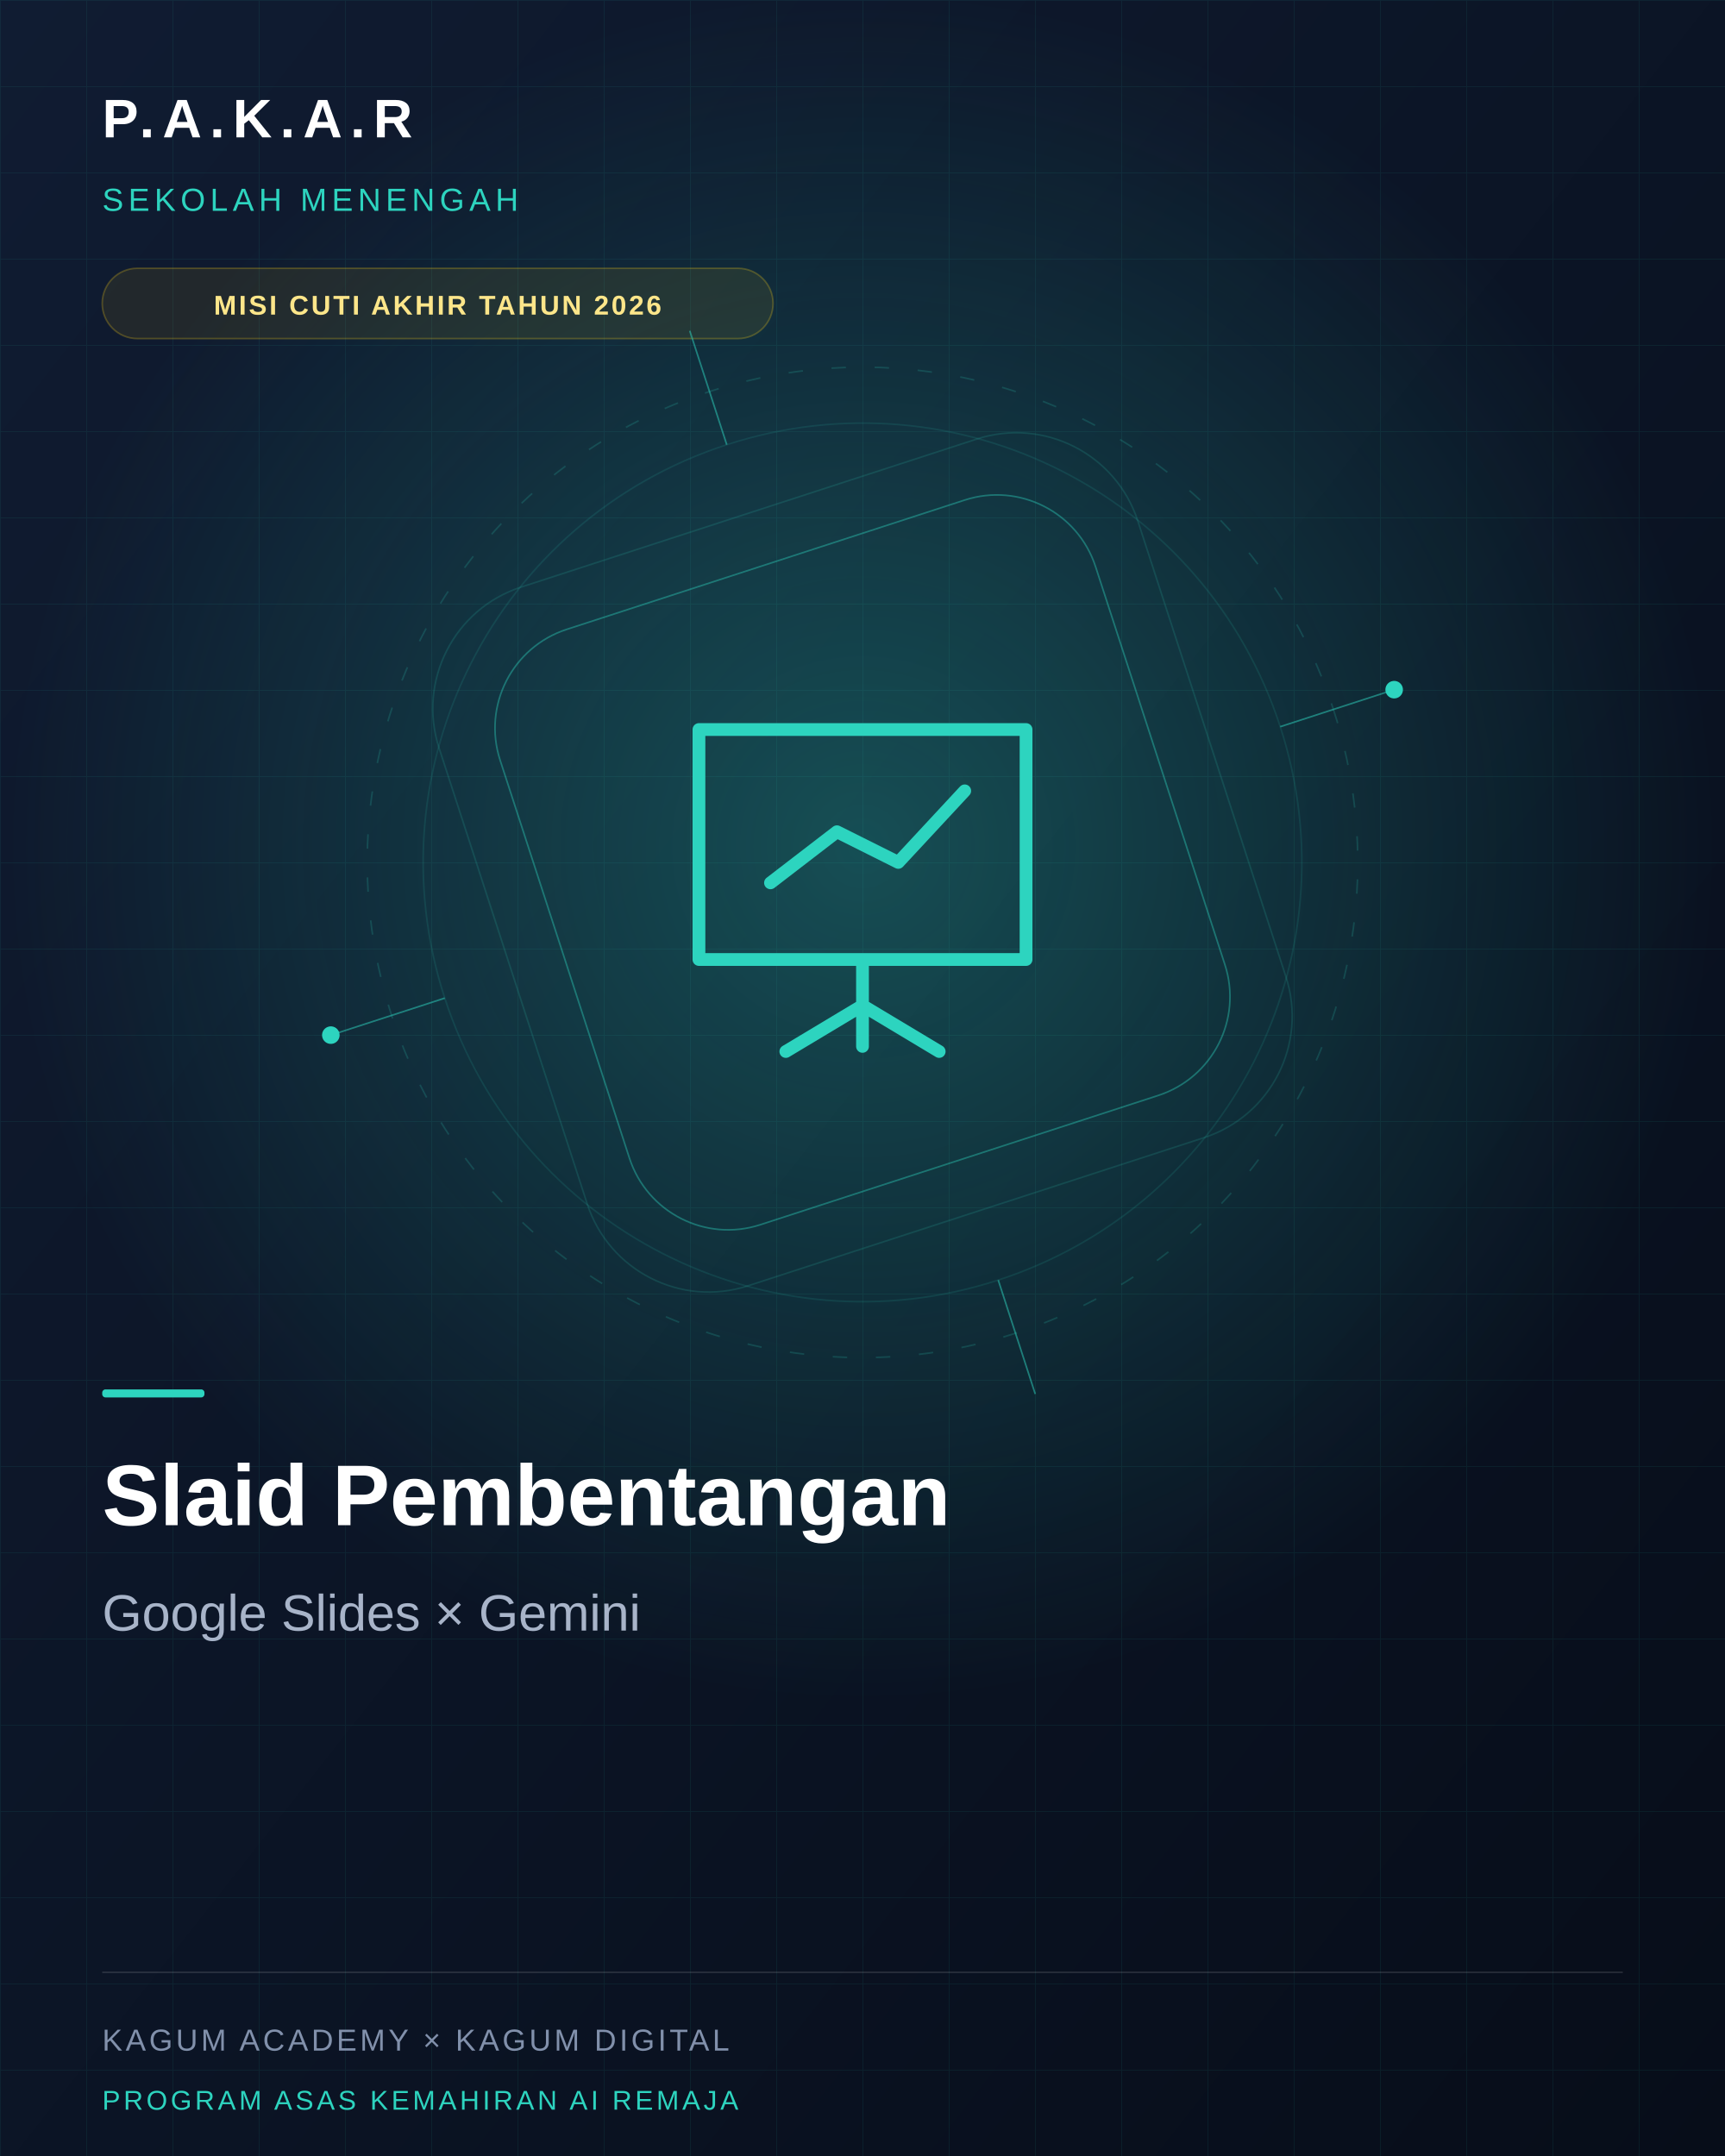
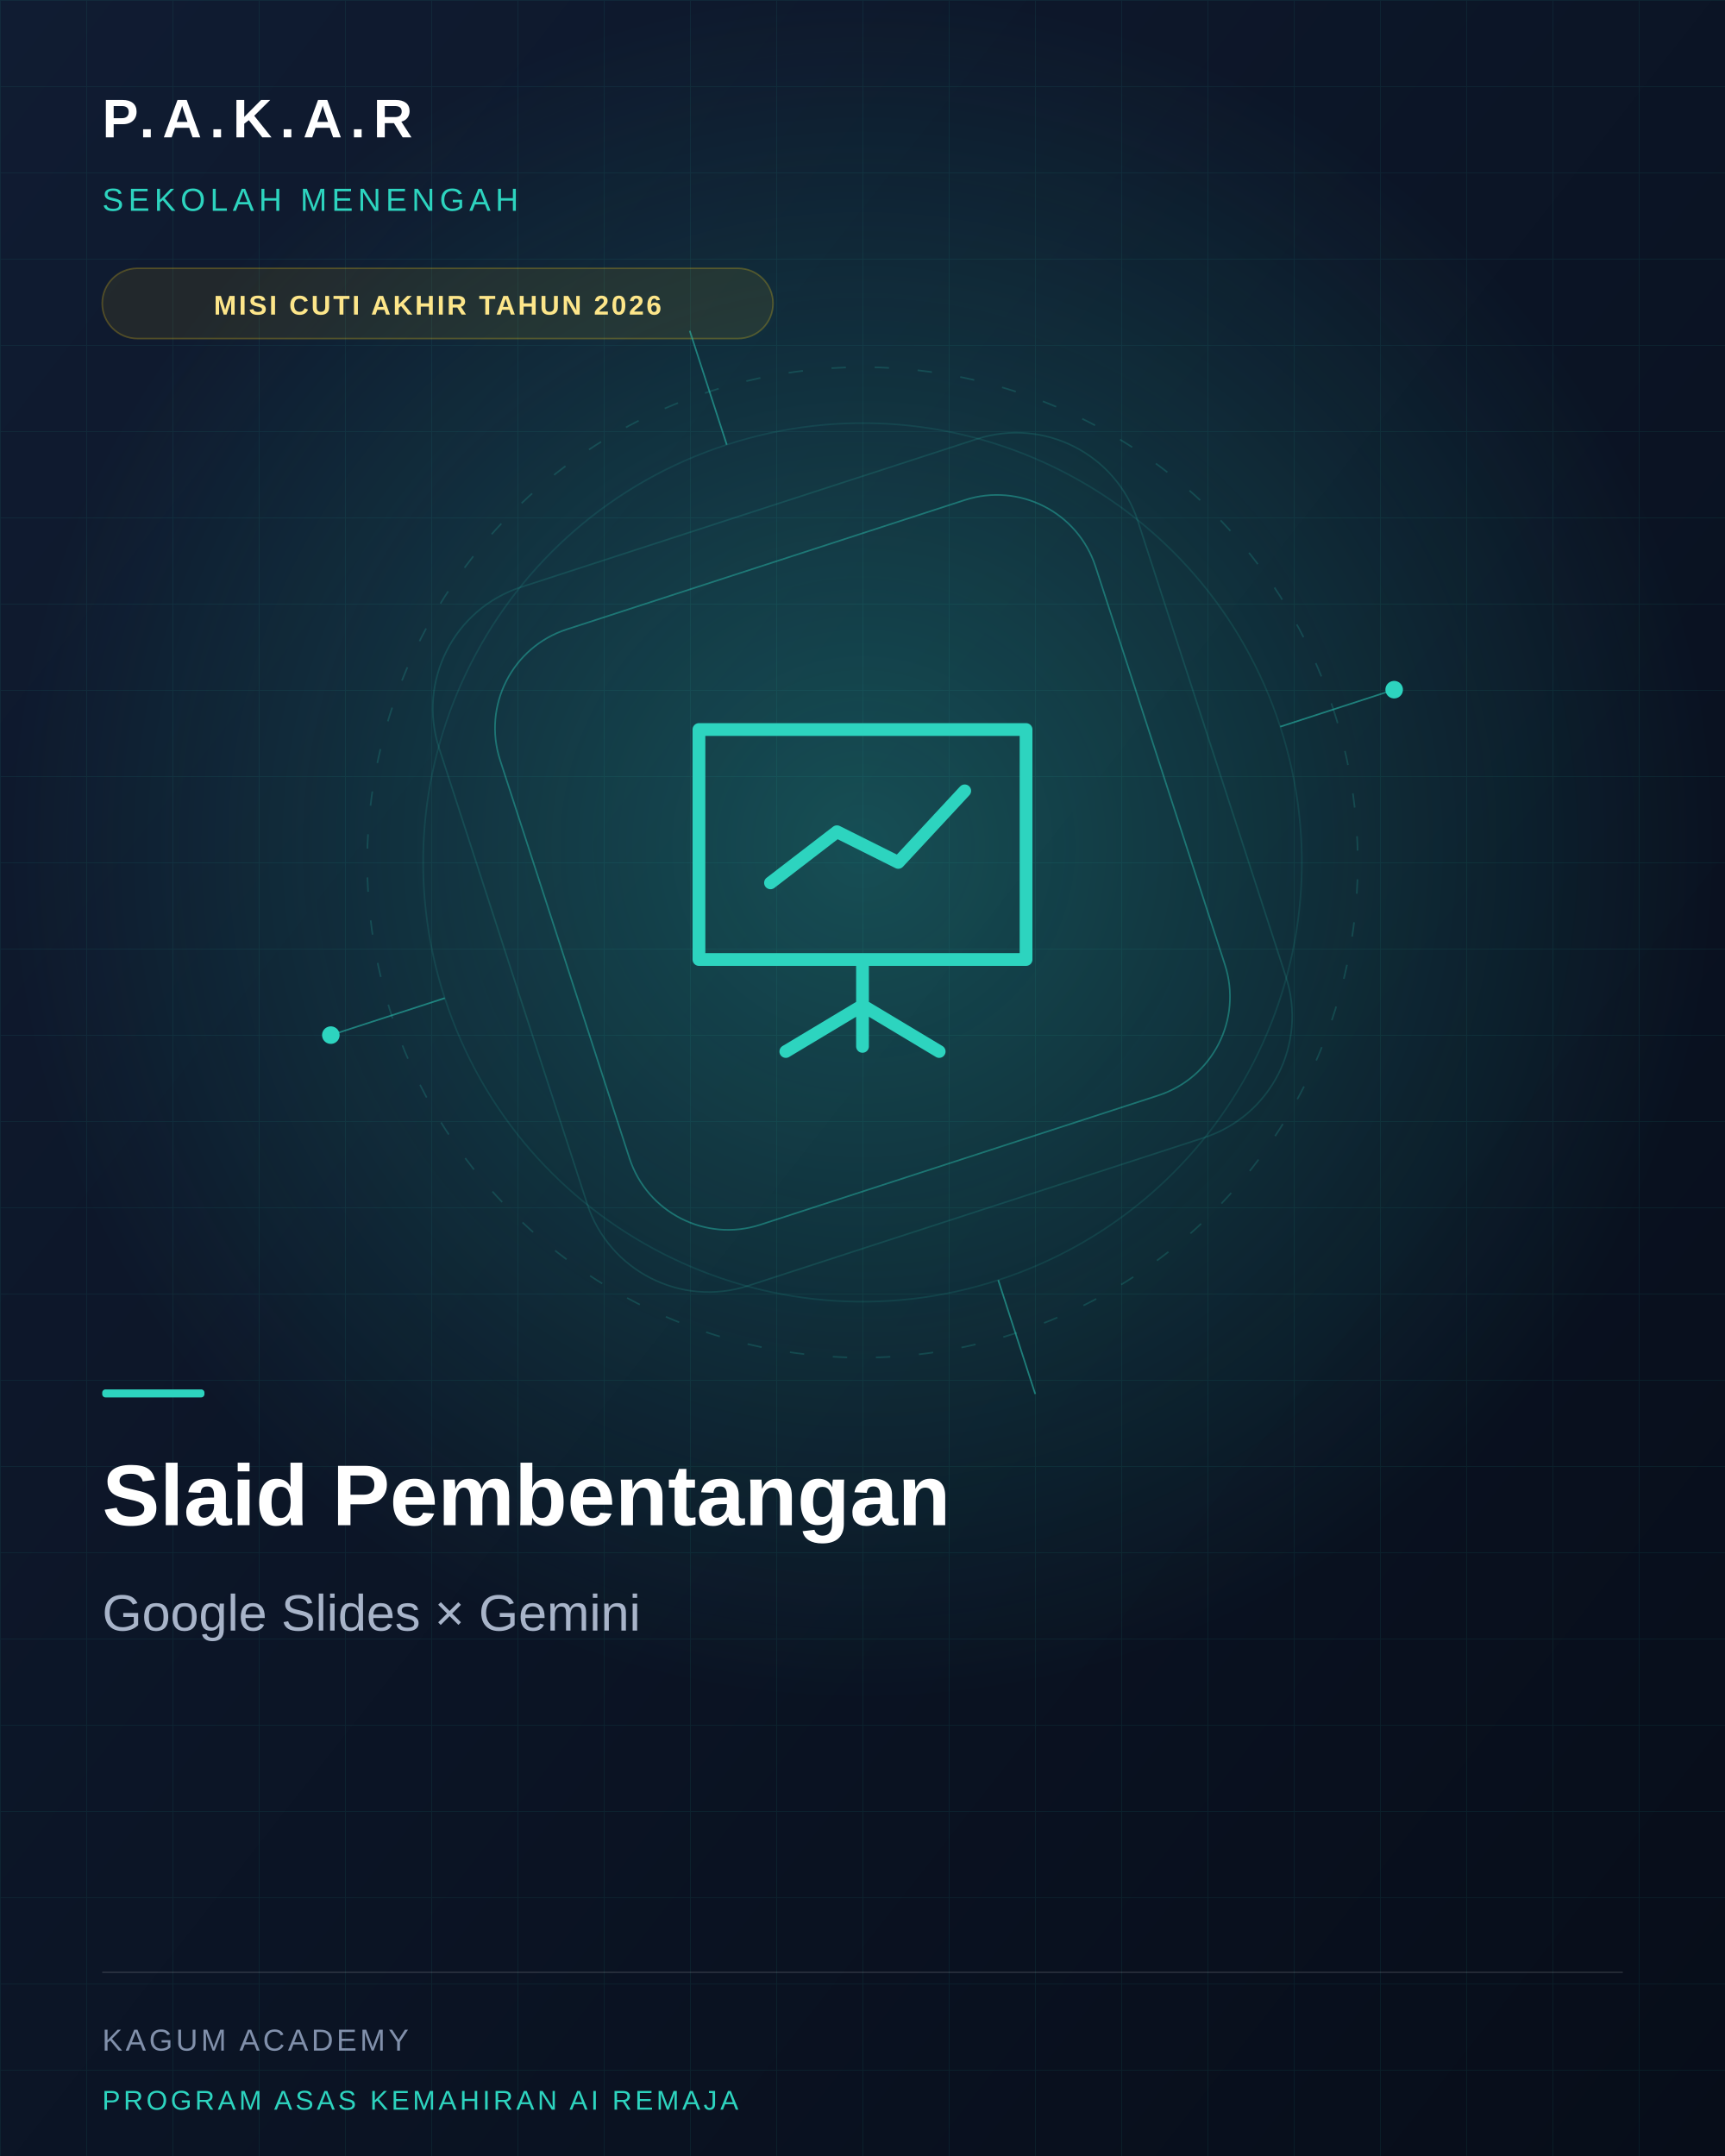
<svg xmlns="http://www.w3.org/2000/svg" width="1080" height="1350" viewBox="0 0 1080 1350">
  <defs>
    <radialGradient id="glow">
      <stop stop-color="#2dd4bf" stop-opacity=".3" />
      <stop offset="1" stop-color="#2dd4bf" stop-opacity="0" />
    </radialGradient>
    <pattern id="grid" width="54" height="54" patternUnits="userSpaceOnUse">
      <path d="M54 0H0v54" fill="none" stroke="#2dd4bf" stroke-opacity=".08" />
    </pattern>
    <linearGradient id="bg" x2="1" y2="1">
      <stop stop-color="#101c32" />
      <stop offset="1" stop-color="#070d19" />
    </linearGradient>
  </defs>
  <rect width="1080" height="1350" fill="url(#bg)" />
  <rect width="1080" height="1350" fill="url(#grid)" />
  <ellipse cx="540" cy="530" rx="540" ry="540" fill="url(#glow)" />
  <text x="64" y="86" fill="#fff" font-family="Arial,sans-serif" font-size="34" font-weight="700" letter-spacing="5">P.A.K.A.R</text>
  <text x="64" y="132" fill="#2dd4bf" font-family="Arial,sans-serif" font-size="20" letter-spacing="3">SEKOLAH MENENGAH</text>
  <rect x="64" y="168" width="420" height="44" rx="22" fill="#facc1515" stroke="#facc1540" />
  <text x="274" y="197" fill="#fde68a" text-anchor="middle" font-family="Arial,sans-serif" font-size="17" font-weight="700" letter-spacing="1.5">MISI CUTI AKHIR TAHUN 2026</text>
  <g transform="translate(540 540) rotate(-18)" fill="none" stroke="#2dd4bf">
    <rect x="-230" y="-230" width="460" height="460" rx="80" opacity=".15" />
    <rect x="-196" y="-196" width="392" height="392" rx="65" opacity=".4" />
    <circle r="275" opacity=".12" />
    <circle r="310" stroke-dasharray="9 18" opacity=".18" />
    <path d="M-350 0h75m550 0h75M0-350v75m0 550v75" opacity=".5" />
    <circle cx="-350" r="5" fill="#2dd4bf" />
    <circle cx="350" r="5" fill="#2dd4bf" />
  </g>
  <g transform="translate(412 412) scale(3.2)" fill="none" stroke="#2dd4bf" stroke-width="2.5" stroke-linecap="round" stroke-linejoin="round">
    <path d="M8 14h64v45H8z M40 59v17M25 77l15-9 15 9 M22 44l13-10 12 6 13-14" />
  </g>
  <rect x="64" y="870" width="64" height="5" rx="2" fill="#2dd4bf" />
  <text x="64" y="955" fill="#fff" font-family="Arial,sans-serif" font-size="54" font-weight="700">
    <tspan x="64" dy="0">Slaid Pembentangan</tspan>
  </text>
  <text x="64" y="1021" fill="#a8b4c9" font-family="Arial,sans-serif" font-size="32">
    <tspan x="64" dy="0">Google Slides × Gemini</tspan>
  </text>
  <path d="M64 1235h952" stroke="#fff" stroke-opacity=".12" />
-   <text x="64" y="1284" fill="#8190ab" font-family="Arial,sans-serif" font-size="19" letter-spacing="2">KAGUM ACADEMY × KAGUM DIGITAL</text>
+   <text x="64" y="1284" fill="#8190ab" font-family="Arial,sans-serif" font-size="19" letter-spacing="2">KAGUM ACADEMY</text>
  <text x="64" y="1321" fill="#2dd4bf" font-family="Arial,sans-serif" font-size="17" letter-spacing="2">PROGRAM ASAS KEMAHIRAN AI REMAJA</text>
</svg>
